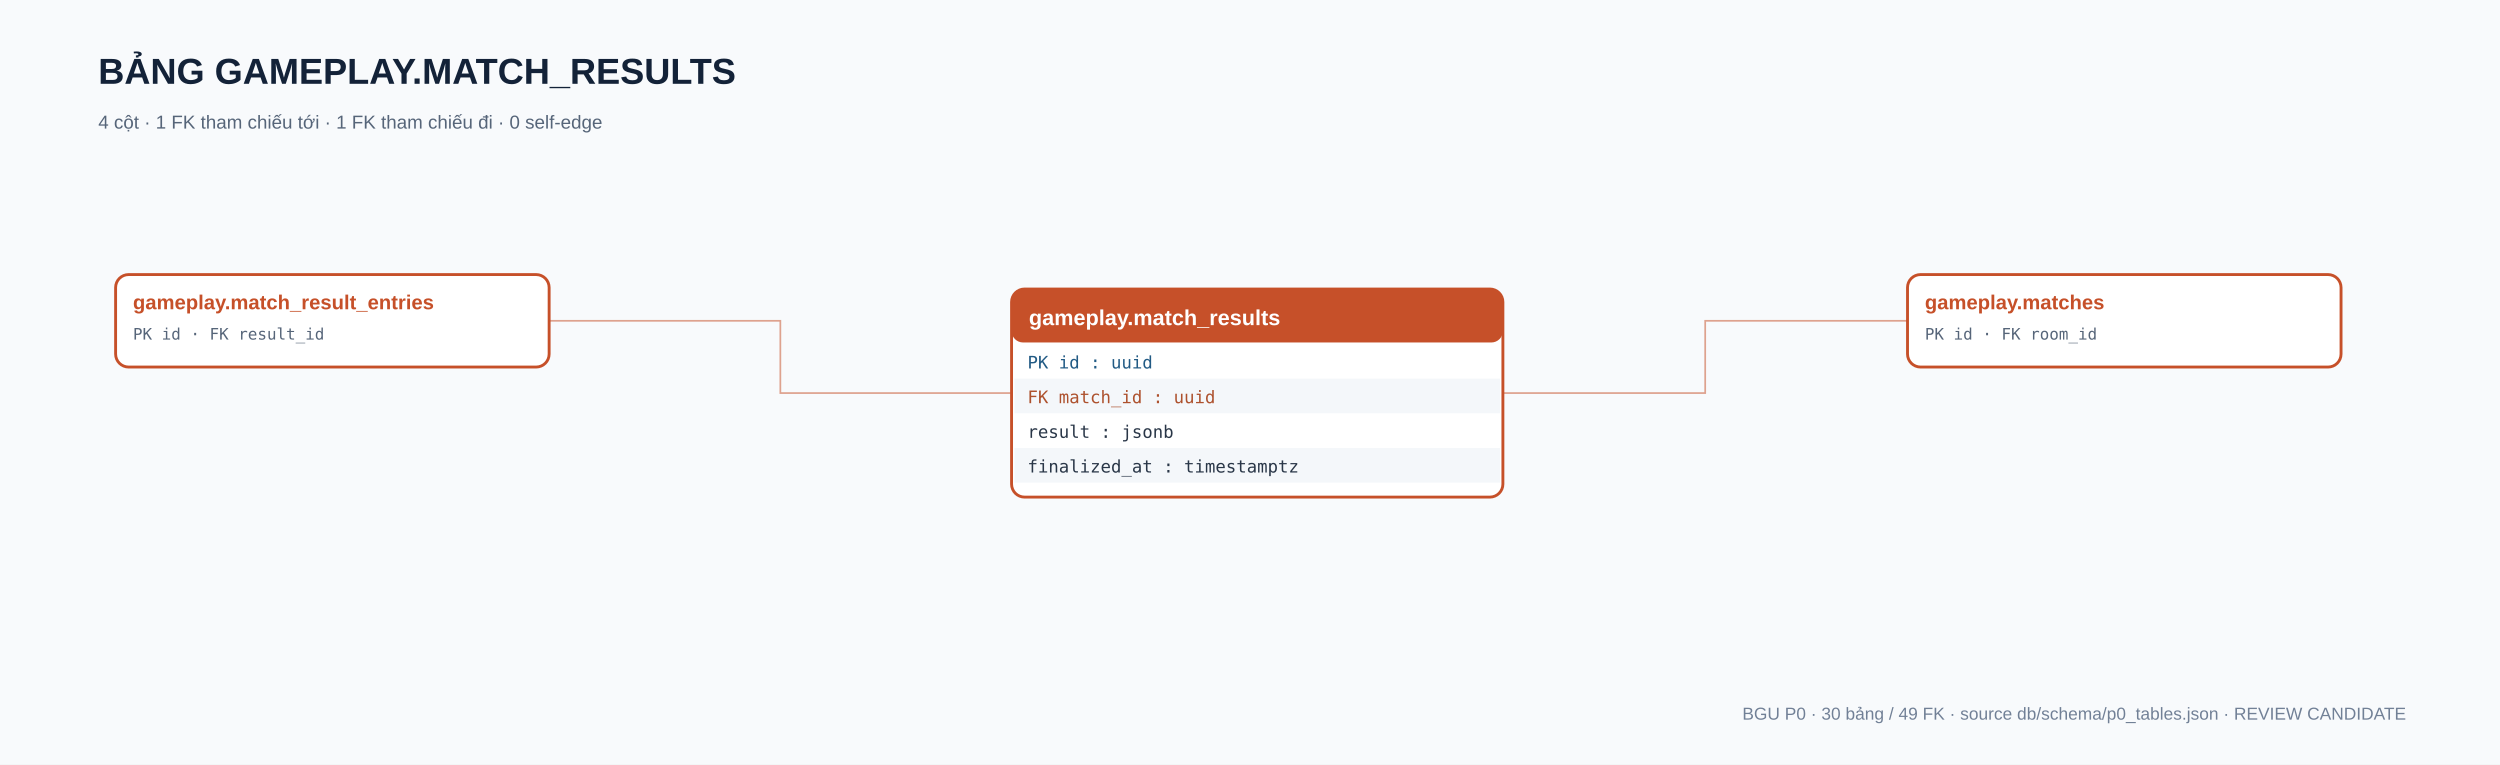
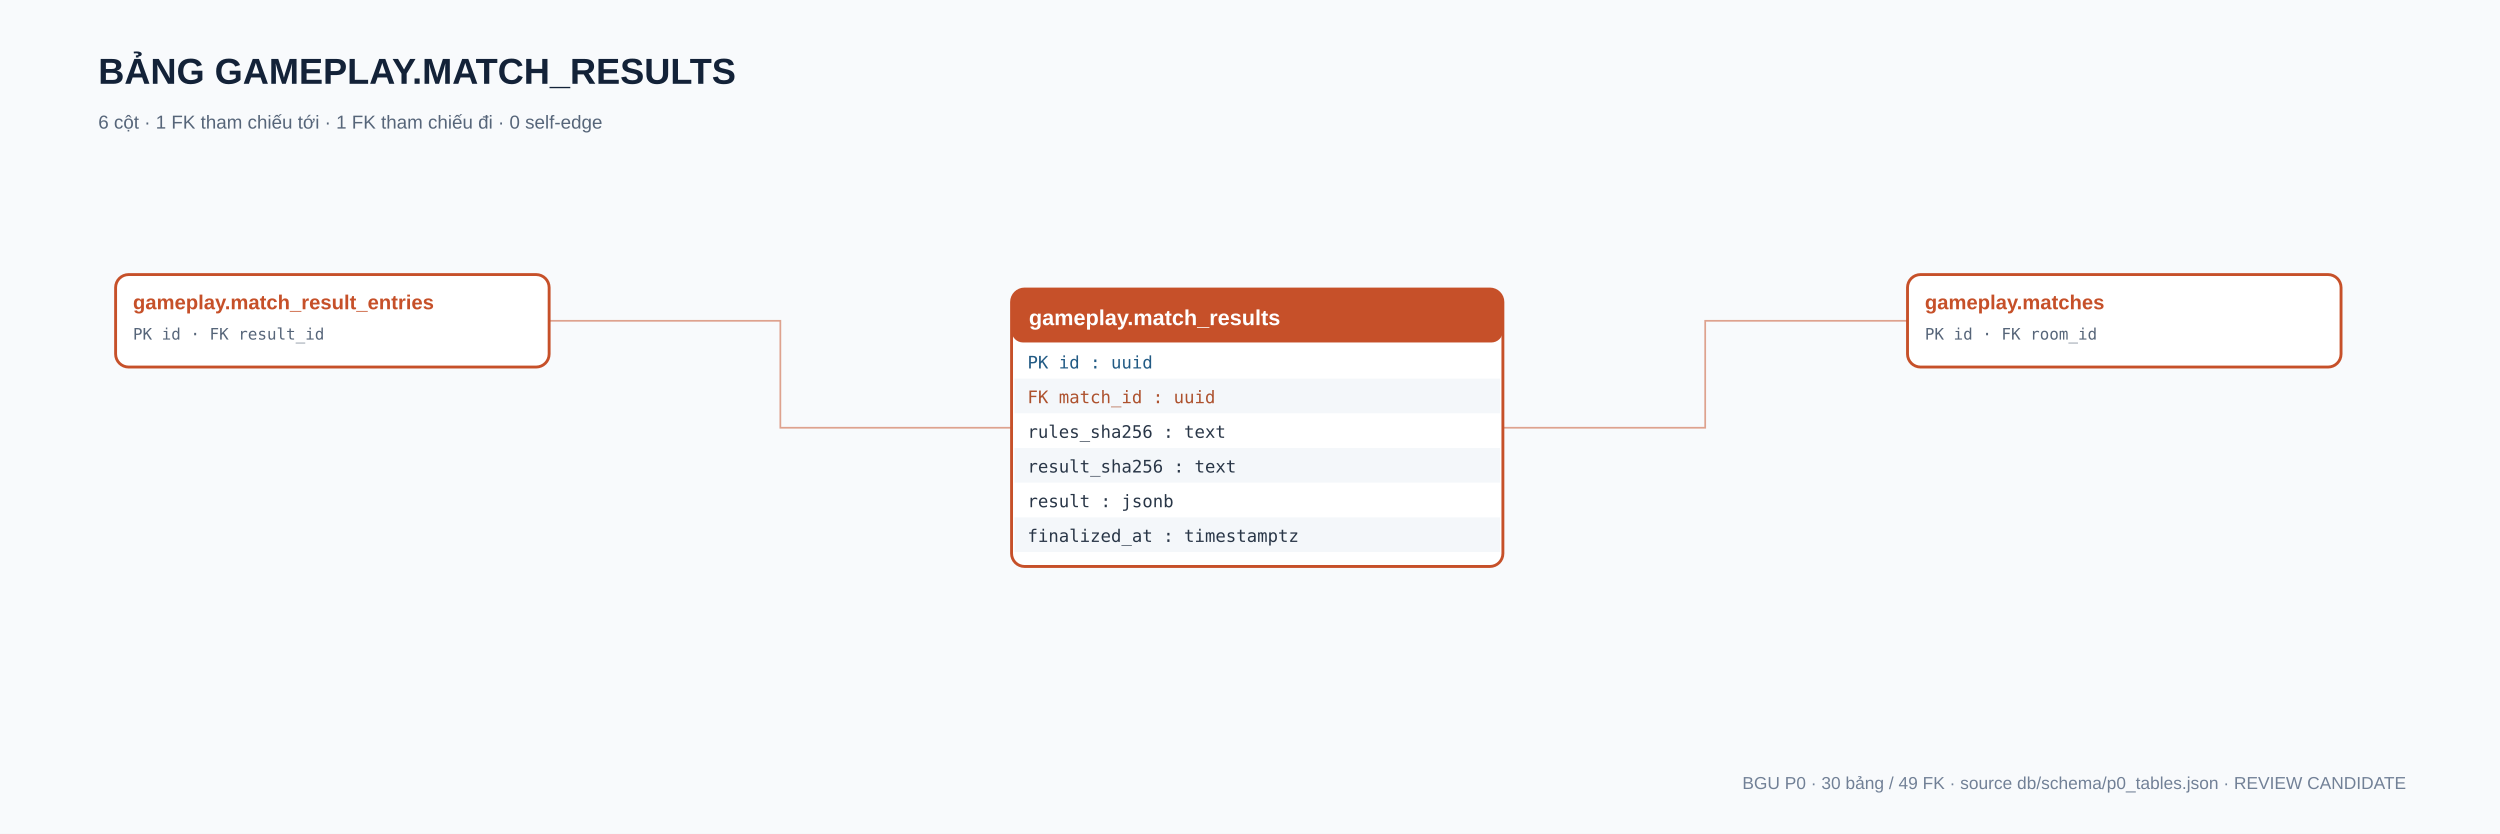
- <svg xmlns="http://www.w3.org/2000/svg" width="1730" height="529" viewBox="0 0 1730 529" role="img" aria-label="BẢNG GAMEPLAY.MATCH_RESULTS">
+ <svg xmlns="http://www.w3.org/2000/svg" width="1730" height="577" viewBox="0 0 1730 577" role="img" aria-label="BẢNG GAMEPLAY.MATCH_RESULTS">
  <rect width="100%" height="100%" fill="#F8FAFC" />
  <text x="68" y="58" font-family="Arial,sans-serif" font-size="25" font-weight="700" fill="#132238">BẢNG GAMEPLAY.MATCH_RESULTS</text>
-   <text x="68" y="89" font-family="Arial,sans-serif" font-size="13" fill="#566579">4 cột · 1 FK tham chiếu tới · 1 FK tham chiếu đi · 0 self-edge</text>
-   <path d="M380,222 L540,222 L540,272 L700,272" fill="none" stroke="#C65029" stroke-width="1.2" opacity=".52" />
-   <path d="M1040,272 L1180,272 L1180,222 L1320,222" fill="none" stroke="#C65029" stroke-width="1.2" opacity=".52" />
-   <rect x="700" y="200" width="340" height="144" rx="9" fill="#FFFFFF" stroke="#C65029" stroke-width="2" />
+   <text x="68" y="89" font-family="Arial,sans-serif" font-size="13" fill="#566579">6 cột · 1 FK tham chiếu tới · 1 FK tham chiếu đi · 0 self-edge</text>
+   <path d="M380,222 L540,222 L540,296 L700,296" fill="none" stroke="#C65029" stroke-width="1.2" opacity=".52" />
+   <path d="M1040,296 L1180,296 L1180,222 L1320,222" fill="none" stroke="#C65029" stroke-width="1.2" opacity=".52" />
+   <rect x="700" y="200" width="340" height="192" rx="9" fill="#FFFFFF" stroke="#C65029" stroke-width="2" />
  <rect x="700" y="200" width="340" height="37" rx="8" fill="#C65029" />
  <text x="712" y="225" font-family="Arial" font-size="15" font-weight="700" fill="#FFFFFF">gameplay.match_results</text>
  <text x="711" y="255" font-family="Consolas,monospace" font-size="12" fill="#215A84">PK  id : uuid</text>
  <rect x="702" y="262" width="336" height="24" fill="#F4F7FA" />
  <text x="711" y="279" font-family="Consolas,monospace" font-size="12" fill="#AD512D">FK  match_id : uuid</text>
-   <text x="711" y="303" font-family="Consolas,monospace" font-size="12" fill="#293647">    result : jsonb</text>
+   <text x="711" y="303" font-family="Consolas,monospace" font-size="12" fill="#293647">    rules_sha256 : text</text>
  <rect x="702" y="310" width="336" height="24" fill="#F4F7FA" />
-   <text x="711" y="327" font-family="Consolas,monospace" font-size="12" fill="#293647">    finalized_at : timestamptz</text>
+   <text x="711" y="327" font-family="Consolas,monospace" font-size="12" fill="#293647">    result_sha256 : text</text>
+   <text x="711" y="351" font-family="Consolas,monospace" font-size="12" fill="#293647">    result : jsonb</text>
+   <rect x="702" y="358" width="336" height="24" fill="#F4F7FA" />
+   <text x="711" y="375" font-family="Consolas,monospace" font-size="12" fill="#293647">    finalized_at : timestamptz</text>
  <rect x="80" y="190" width="300" height="64" rx="9" fill="#FFFFFF" stroke="#C65029" stroke-width="2" />
  <text x="92" y="214" font-family="Arial" font-size="14" font-weight="700" fill="#C65029">gameplay.match_result_entries</text>
  <text x="92" y="235" font-family="monospace" font-size="11" fill="#566579">PK id · FK result_id</text>
  <rect x="1320" y="190" width="300" height="64" rx="9" fill="#FFFFFF" stroke="#C65029" stroke-width="2" />
  <text x="1332" y="214" font-family="Arial" font-size="14" font-weight="700" fill="#C65029">gameplay.matches</text>
  <text x="1332" y="235" font-family="monospace" font-size="11" fill="#566579">PK id · FK room_id</text>
-   <text x="1665" y="498" text-anchor="end" font-family="Arial" font-size="12" fill="#718096">BGU P0 · 30 bảng / 49 FK · source db/schema/p0_tables.json · REVIEW CANDIDATE</text>
+   <text x="1665" y="546" text-anchor="end" font-family="Arial" font-size="12" fill="#718096">BGU P0 · 30 bảng / 49 FK · source db/schema/p0_tables.json · REVIEW CANDIDATE</text>
</svg>
